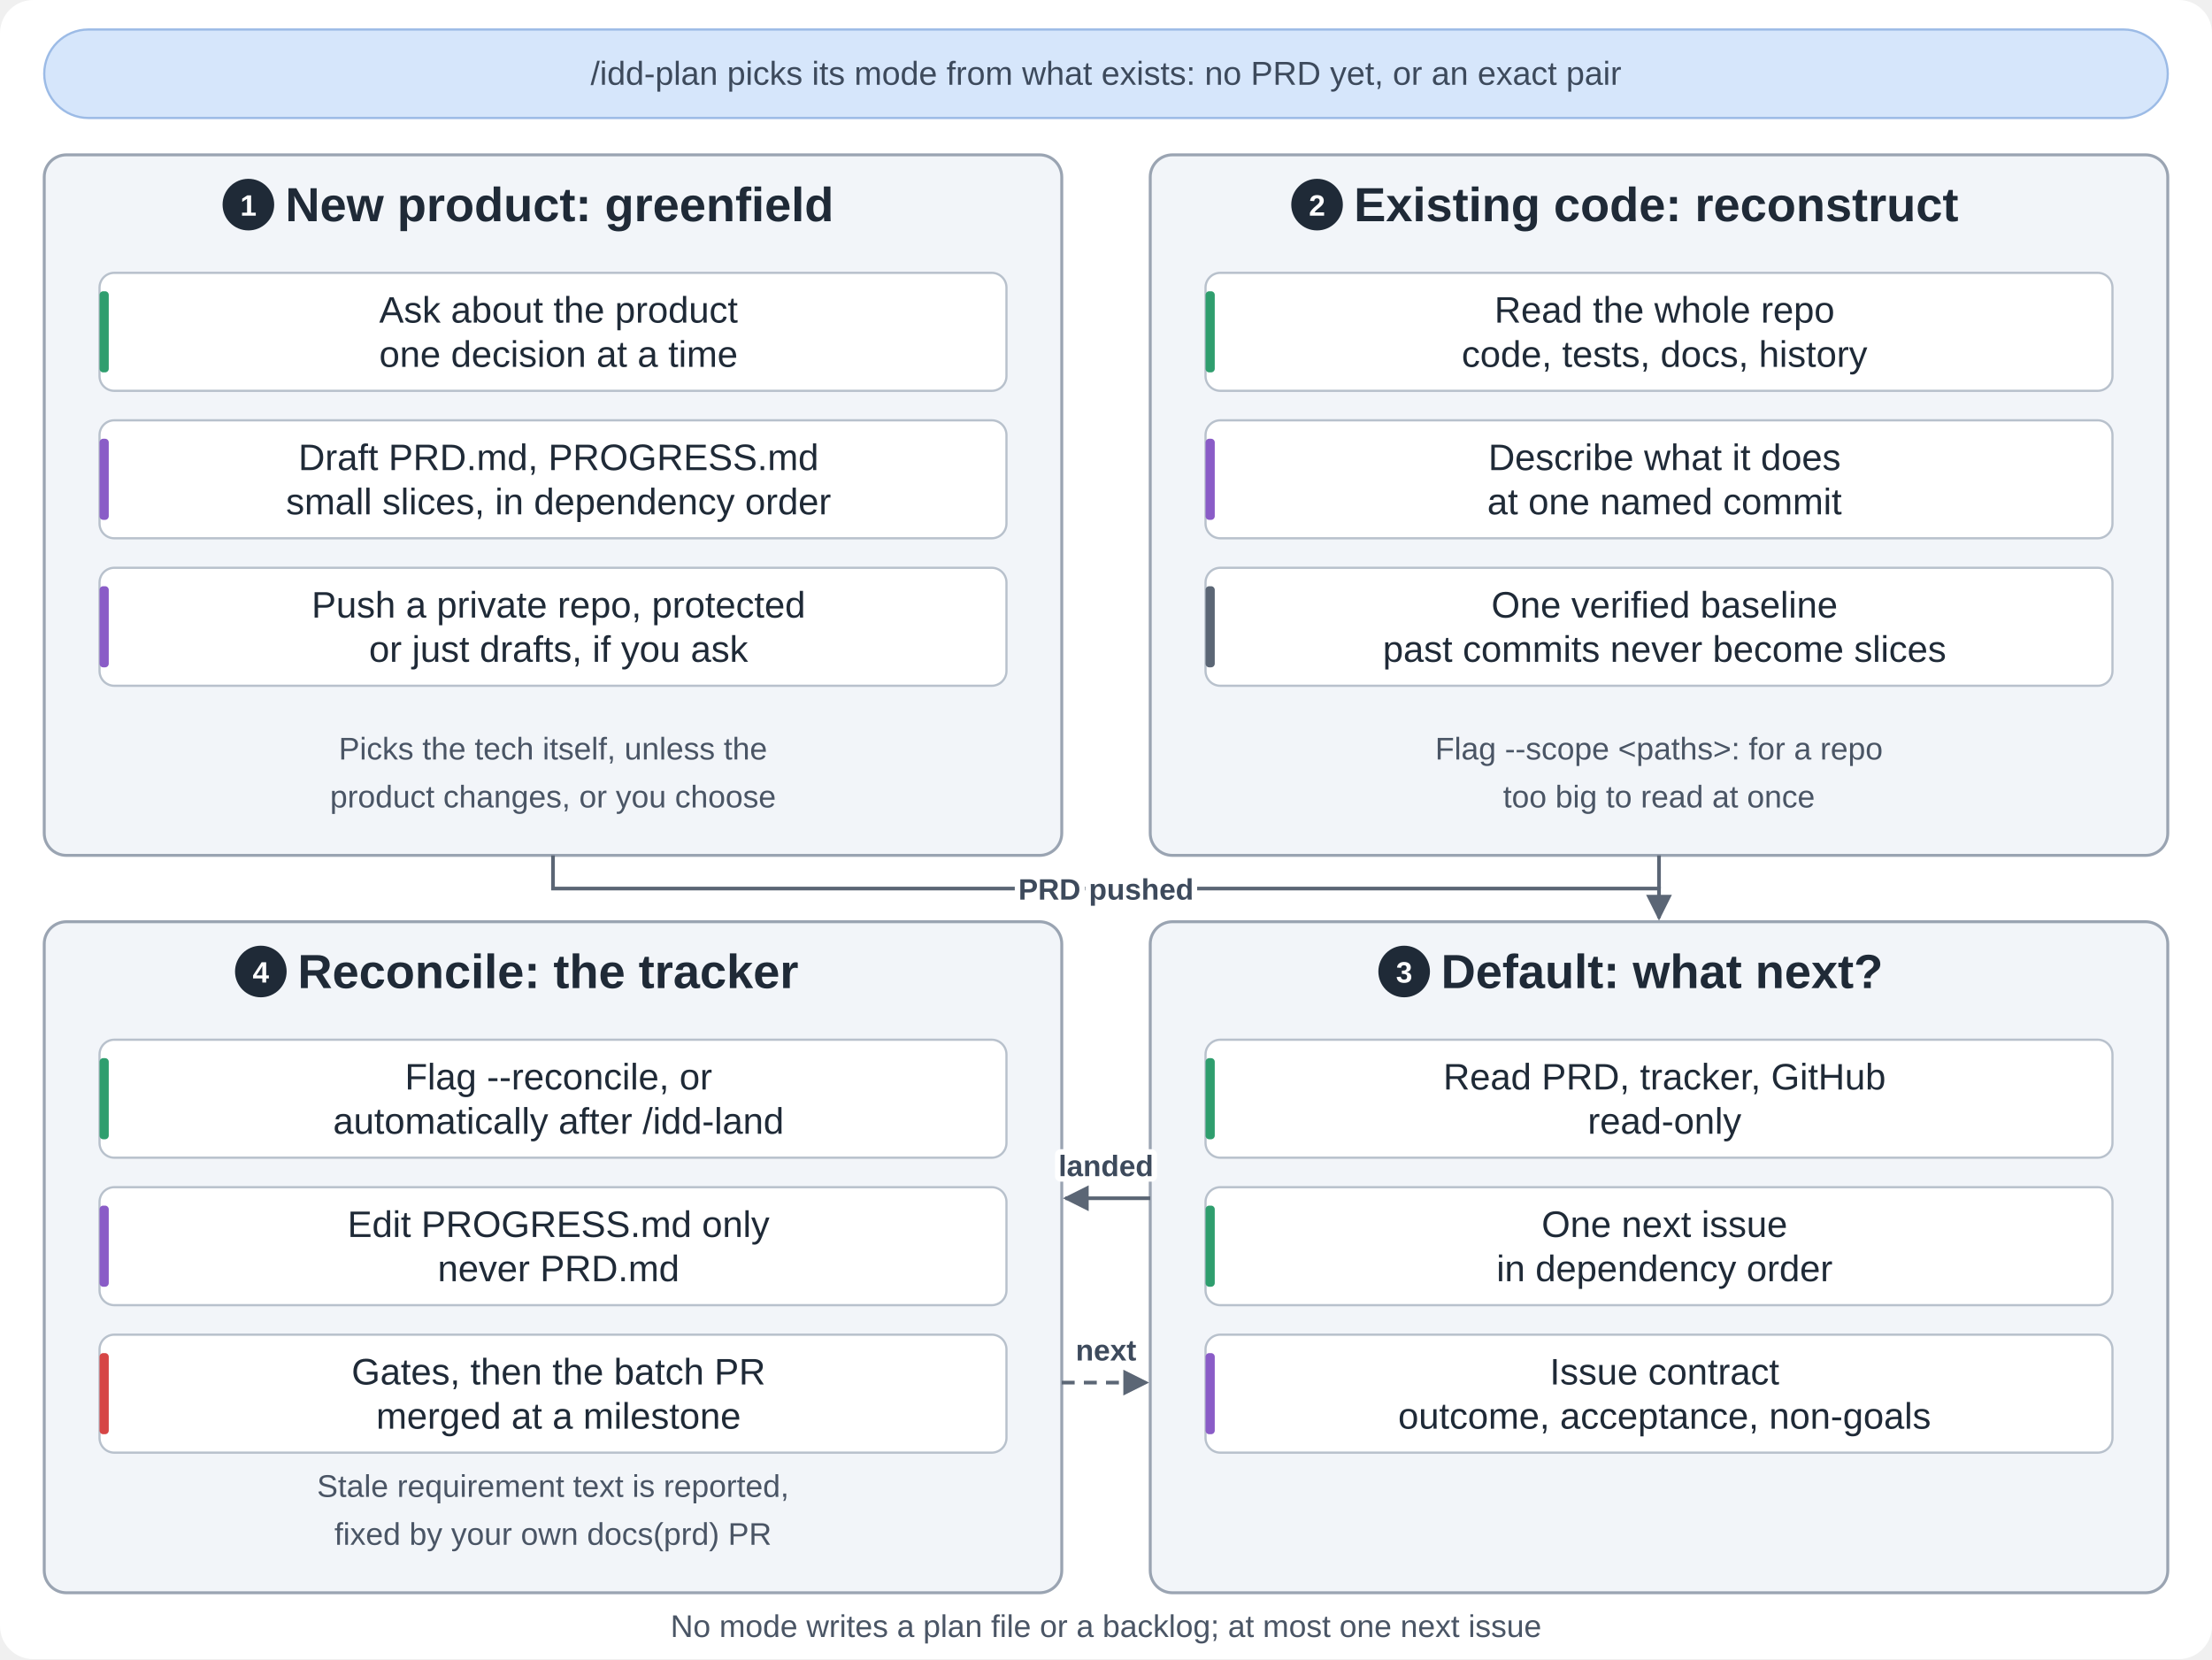
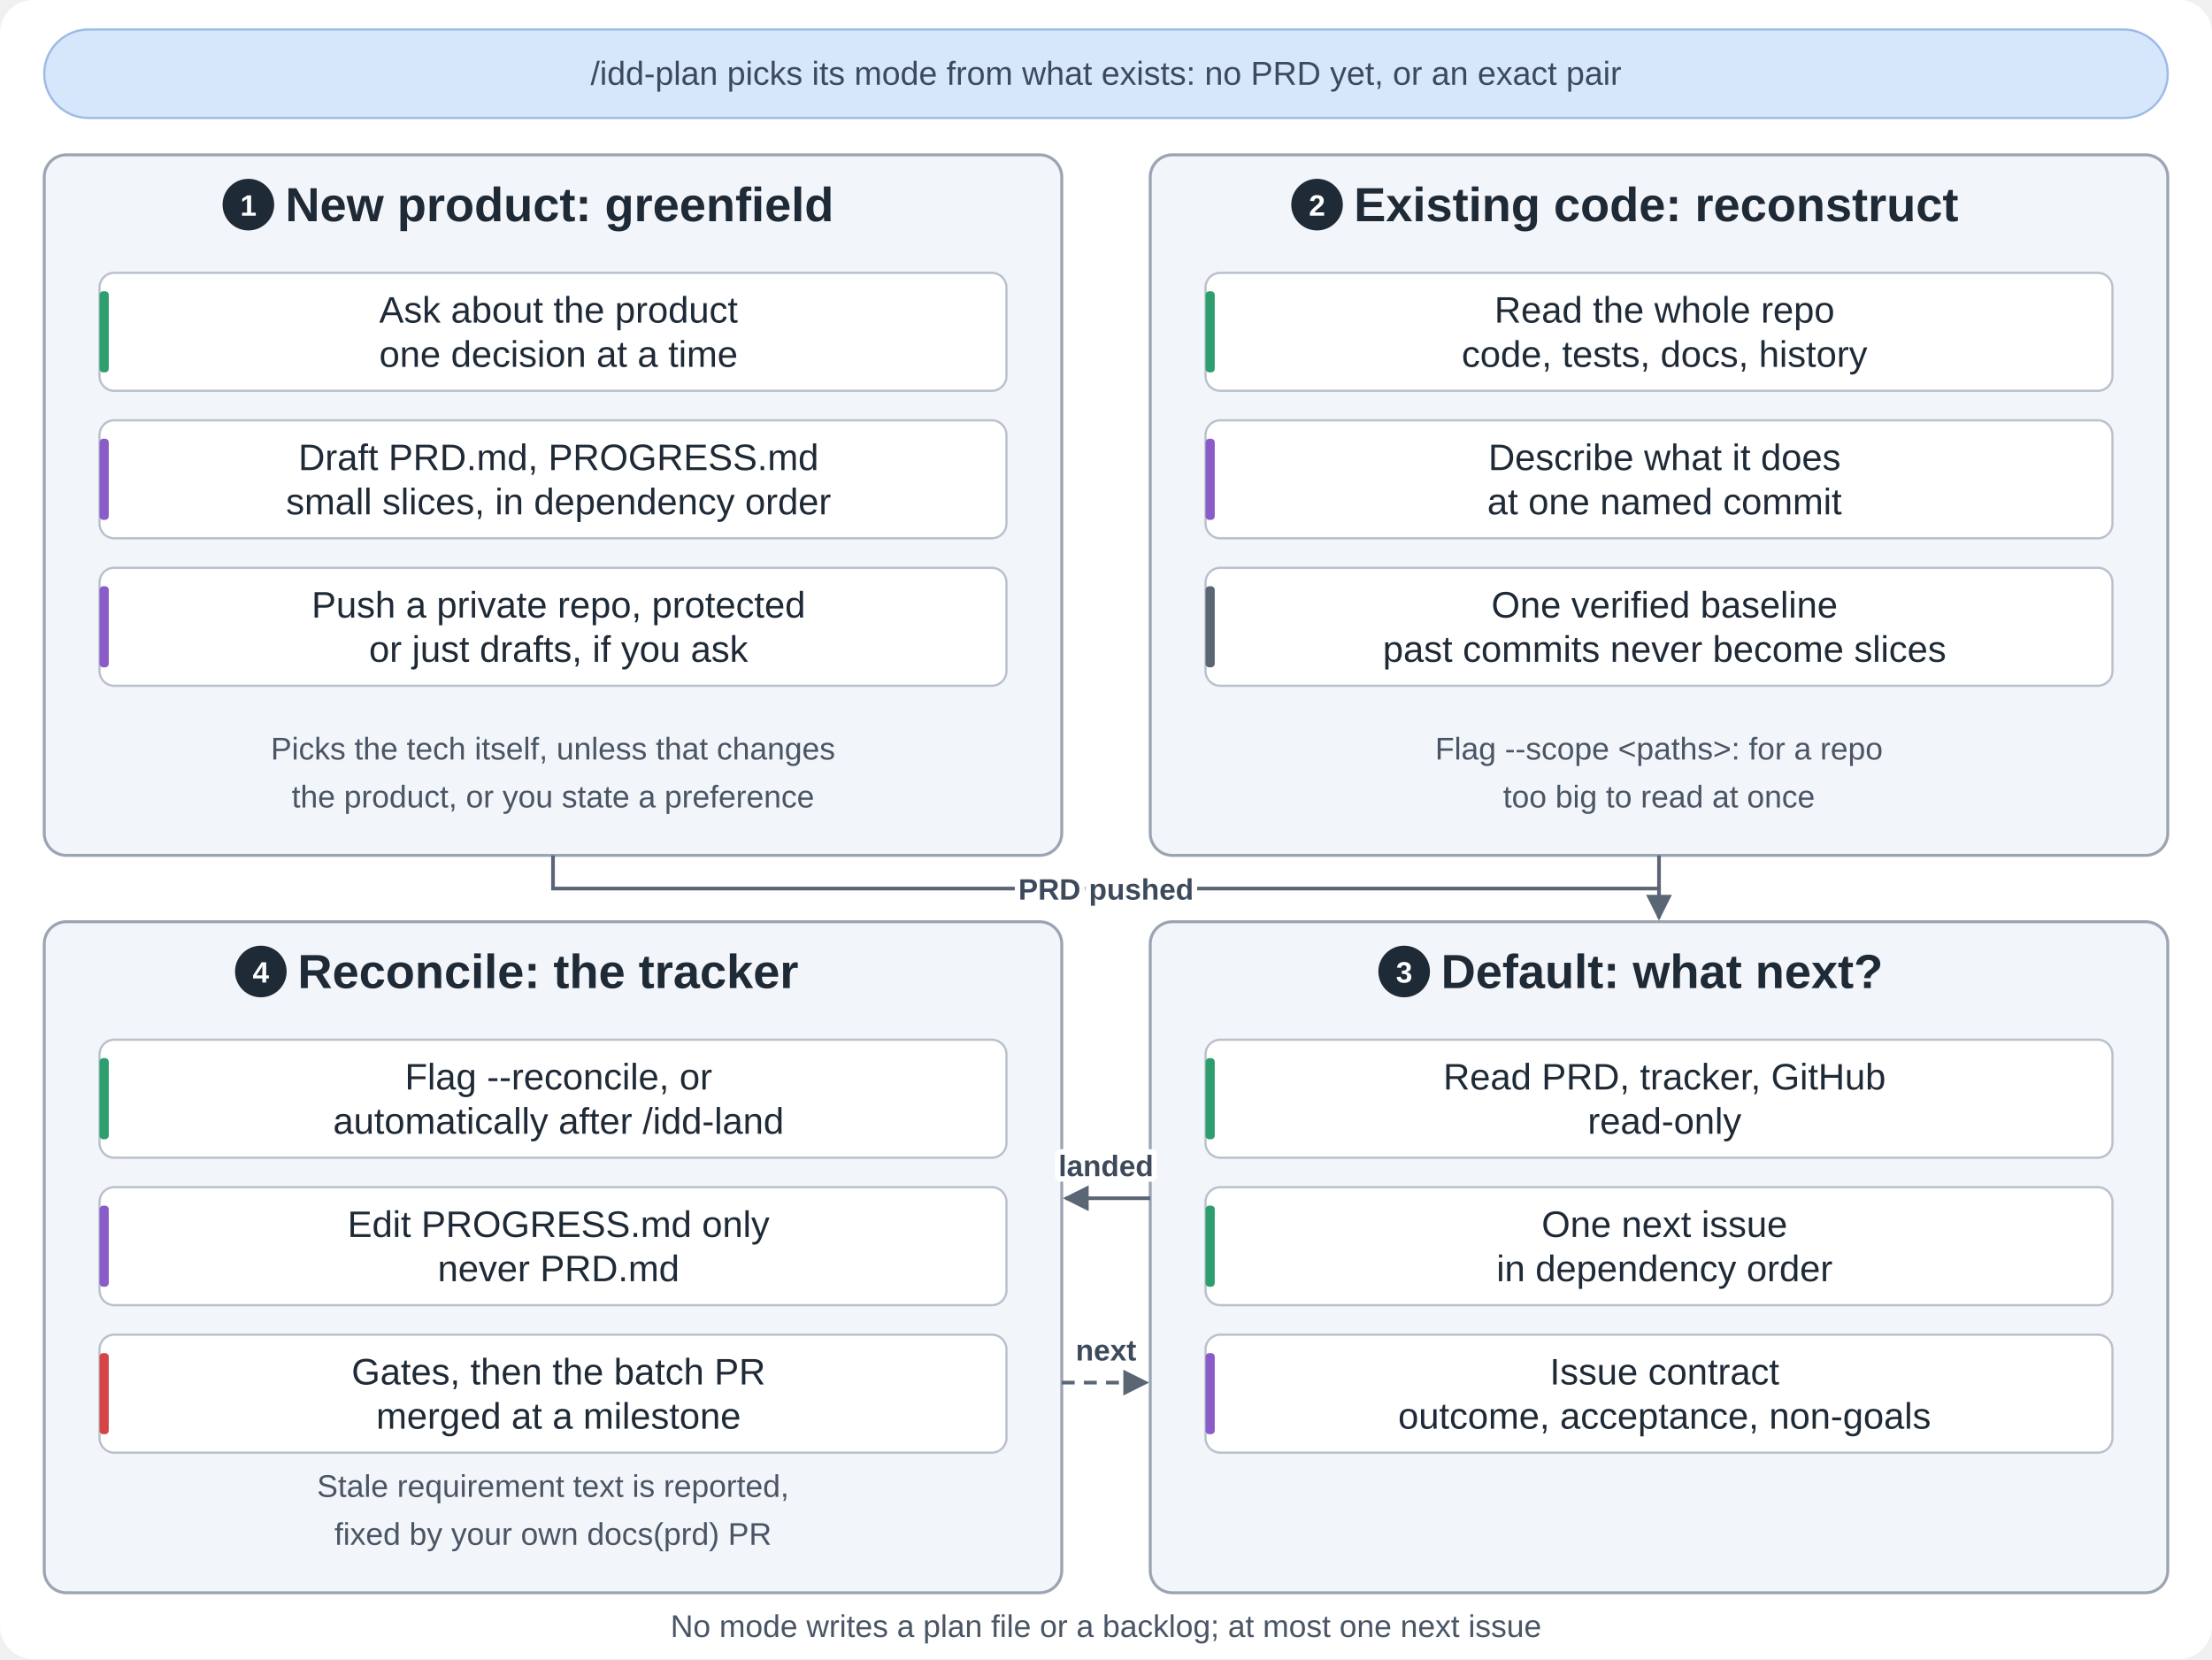
<svg xmlns="http://www.w3.org/2000/svg" viewBox="0 0 1200 900" width="1200" height="900" role="img" aria-labelledby="t d">
  <defs>
    <marker id="arr" viewBox="0 0 10 10" refX="9" refY="5" markerWidth="7" markerHeight="7" orient="auto">
      <path d="M0 0L10 5L0 10z" fill="#5b6675" />
    </marker>
    <marker id="ca" viewBox="0 0 10 10" refX="5" refY="5" markerWidth="6" markerHeight="6" orient="auto">
      <path d="M0 0L10 5L0 10z" fill="#5b6675" />
    </marker>
  </defs>
  <style>
text{font-family:-apple-system,"Helvetica Neue",Arial,"PingFang SC",sans-serif;fill:#1f2a37}
.gt{font-size:26px;font-weight:700}
.st{font-size:20px;font-weight:700}
.ag{font-size:20px}
.q{font-size:18px;fill:#3d4a5c}
.lb{font-size:17px;fill:#4a5565}
.al{font-size:16px;font-weight:600;fill:#3d4a5c;paint-order:stroke;stroke:#ffffff;stroke-width:6px;stroke-linejoin:round}
.grp{fill:#f2f5f9;stroke:#9aa4b2;stroke-width:1.6}
.sub{fill:#e8edf3;stroke:#b8c1cc;stroke-width:1.2}
.agent{fill:#ffffff;stroke:#b8c1cc;stroke-width:1.2}
.human{fill:#d6e6fb;stroke:#9cbbe6;stroke-width:1.2}
.front{fill:#dcf0e0;stroke:#9ccfa8;stroke-width:1.2}
.flow{stroke:#5b6675;stroke-width:2;fill:none;marker-end:url(#arr)}
.back{stroke-dasharray:7 5}
.cyc{stroke:#5b6675;stroke-width:2;fill:none;marker-end:url(#ca)}
.num{fill:#1f2a37}
.numt{font-size:16px;font-weight:700;fill:#ffffff}
</style>
  <rect width="1200" height="900" rx="18" fill="#ffffff" />
  <rect x="24" y="16" width="1152" height="48" rx="24.0" class="human" />
  <text x="600.0" y="46.0" class="q" text-anchor="middle">/idd-plan picks its mode from what exists: no PRD yet, or an exact pair</text>
  <rect x="24" y="84" width="552" height="380" rx="12" class="grp" />
  <circle cx="134.75" cy="111" r="14" class="num" />
  <text x="134.75" y="117" class="numt" text-anchor="middle">1</text>
  <text x="154.75" y="120" class="gt" text-anchor="start">New product: greenfield</text>
  <rect x="54" y="148" width="492" height="64" rx="8" class="agent" />
  <rect x="54" y="158" width="5" height="44" rx="2" fill="#2f9e6e" />
  <text x="303.0" y="175.0" class="ag" text-anchor="middle">Ask about the product</text>
  <text x="303.0" y="199.0" class="ag" text-anchor="middle">one decision at a time</text>
  <rect x="54" y="228" width="492" height="64" rx="8" class="agent" />
  <rect x="54" y="238" width="5" height="44" rx="2" fill="#8a5cc7" />
  <text x="303.0" y="255.0" class="ag" text-anchor="middle">Draft PRD.md, PROGRESS.md</text>
  <text x="303.0" y="279.0" class="ag" text-anchor="middle">small slices, in dependency order</text>
  <rect x="54" y="308" width="492" height="64" rx="8" class="agent" />
  <rect x="54" y="318" width="5" height="44" rx="2" fill="#8a5cc7" />
  <text x="303.0" y="335.0" class="ag" text-anchor="middle">Push a private repo, protected</text>
  <text x="303.0" y="359.0" class="ag" text-anchor="middle">or just drafts, if you ask</text>
-   <text x="300.0" y="412" class="lb" text-anchor="middle">Picks the tech itself, unless the</text>
-   <text x="300.0" y="438" class="lb" text-anchor="middle">product changes, or you choose</text>
+   <text x="300.0" y="412" class="lb" text-anchor="middle">Picks the tech itself, unless that changes</text>
+   <text x="300.0" y="438" class="lb" text-anchor="middle">the product, or you state a preference</text>
  <rect x="624" y="84" width="552" height="380" rx="12" class="grp" />
  <circle cx="714.5" cy="111" r="14" class="num" />
  <text x="714.5" y="117" class="numt" text-anchor="middle">2</text>
  <text x="734.5" y="120" class="gt" text-anchor="start">Existing code: reconstruct</text>
  <rect x="654" y="148" width="492" height="64" rx="8" class="agent" />
  <rect x="654" y="158" width="5" height="44" rx="2" fill="#2f9e6e" />
  <text x="903.0" y="175.0" class="ag" text-anchor="middle">Read the whole repo</text>
  <text x="903.0" y="199.0" class="ag" text-anchor="middle">code, tests, docs, history</text>
  <rect x="654" y="228" width="492" height="64" rx="8" class="agent" />
  <rect x="654" y="238" width="5" height="44" rx="2" fill="#8a5cc7" />
  <text x="903.0" y="255.0" class="ag" text-anchor="middle">Describe what it does</text>
  <text x="903.0" y="279.0" class="ag" text-anchor="middle">at one named commit</text>
  <rect x="654" y="308" width="492" height="64" rx="8" class="agent" />
  <rect x="654" y="318" width="5" height="44" rx="2" fill="#5b6675" />
  <text x="903.0" y="335.0" class="ag" text-anchor="middle">One verified baseline</text>
  <text x="903.0" y="359.0" class="ag" text-anchor="middle">past commits never become slices</text>
  <text x="900.0" y="412" class="lb" text-anchor="middle">Flag --scope &lt;paths&gt;: for a repo</text>
  <text x="900.0" y="438" class="lb" text-anchor="middle">too big to read at once</text>
  <rect x="624" y="500" width="552" height="364" rx="12" class="grp" />
  <circle cx="761.75" cy="527" r="14" class="num" />
  <text x="761.75" y="533" class="numt" text-anchor="middle">3</text>
  <text x="781.75" y="536" class="gt" text-anchor="start">Default: what next?</text>
  <rect x="654" y="564" width="492" height="64" rx="8" class="agent" />
  <rect x="654" y="574" width="5" height="44" rx="2" fill="#2f9e6e" />
  <text x="903.0" y="591.0" class="ag" text-anchor="middle">Read PRD, tracker, GitHub</text>
  <text x="903.0" y="615.0" class="ag" text-anchor="middle">read-only</text>
  <rect x="654" y="644" width="492" height="64" rx="8" class="agent" />
  <rect x="654" y="654" width="5" height="44" rx="2" fill="#2f9e6e" />
  <text x="903.0" y="671.0" class="ag" text-anchor="middle">One next issue</text>
  <text x="903.0" y="695.0" class="ag" text-anchor="middle">in dependency order</text>
  <rect x="654" y="724" width="492" height="64" rx="8" class="agent" />
  <rect x="654" y="734" width="5" height="44" rx="2" fill="#8a5cc7" />
  <text x="903.0" y="751.0" class="ag" text-anchor="middle">Issue contract</text>
  <text x="903.0" y="775.0" class="ag" text-anchor="middle">outcome, acceptance, non-goals</text>
  <rect x="24" y="500" width="552" height="364" rx="12" class="grp" />
  <circle cx="141.5" cy="527" r="14" class="num" />
  <text x="141.5" y="533" class="numt" text-anchor="middle">4</text>
  <text x="161.5" y="536" class="gt" text-anchor="start">Reconcile: the tracker</text>
  <rect x="54" y="564" width="492" height="64" rx="8" class="agent" />
  <rect x="54" y="574" width="5" height="44" rx="2" fill="#2f9e6e" />
  <text x="303.0" y="591.0" class="ag" text-anchor="middle">Flag --reconcile, or</text>
  <text x="303.0" y="615.0" class="ag" text-anchor="middle">automatically after /idd-land</text>
  <rect x="54" y="644" width="492" height="64" rx="8" class="agent" />
  <rect x="54" y="654" width="5" height="44" rx="2" fill="#8a5cc7" />
  <text x="303.0" y="671.0" class="ag" text-anchor="middle">Edit PROGRESS.md only</text>
  <text x="303.0" y="695.0" class="ag" text-anchor="middle">never PRD.md</text>
  <rect x="54" y="724" width="492" height="64" rx="8" class="agent" />
  <rect x="54" y="734" width="5" height="44" rx="2" fill="#d64545" />
  <text x="303.0" y="751.0" class="ag" text-anchor="middle">Gates, then the batch PR</text>
  <text x="303.0" y="775.0" class="ag" text-anchor="middle">merged at a milestone</text>
  <text x="300.0" y="812" class="lb" text-anchor="middle">Stale requirement text is reported,</text>
  <text x="300.0" y="838" class="lb" text-anchor="middle">fixed by your own docs(prd) PR</text>
  <path d="M300.0 464V482H900.0V498" class="flow" />
  <text x="600" y="488" class="al" text-anchor="middle">PRD pushed</text>
  <path d="M900.0 464V482" stroke="#5b6675" stroke-width="2" fill="none" />
  <path d="M624 650H578" class="flow" />
  <text x="600" y="638" class="al" text-anchor="middle">landed</text>
  <path d="M576 750H622" class="flow back" />
  <text x="600" y="738" class="al" text-anchor="middle">next</text>
  <text x="600" y="888" class="lb" text-anchor="middle">No mode writes a plan file or a backlog; at most one next issue</text>
</svg>
